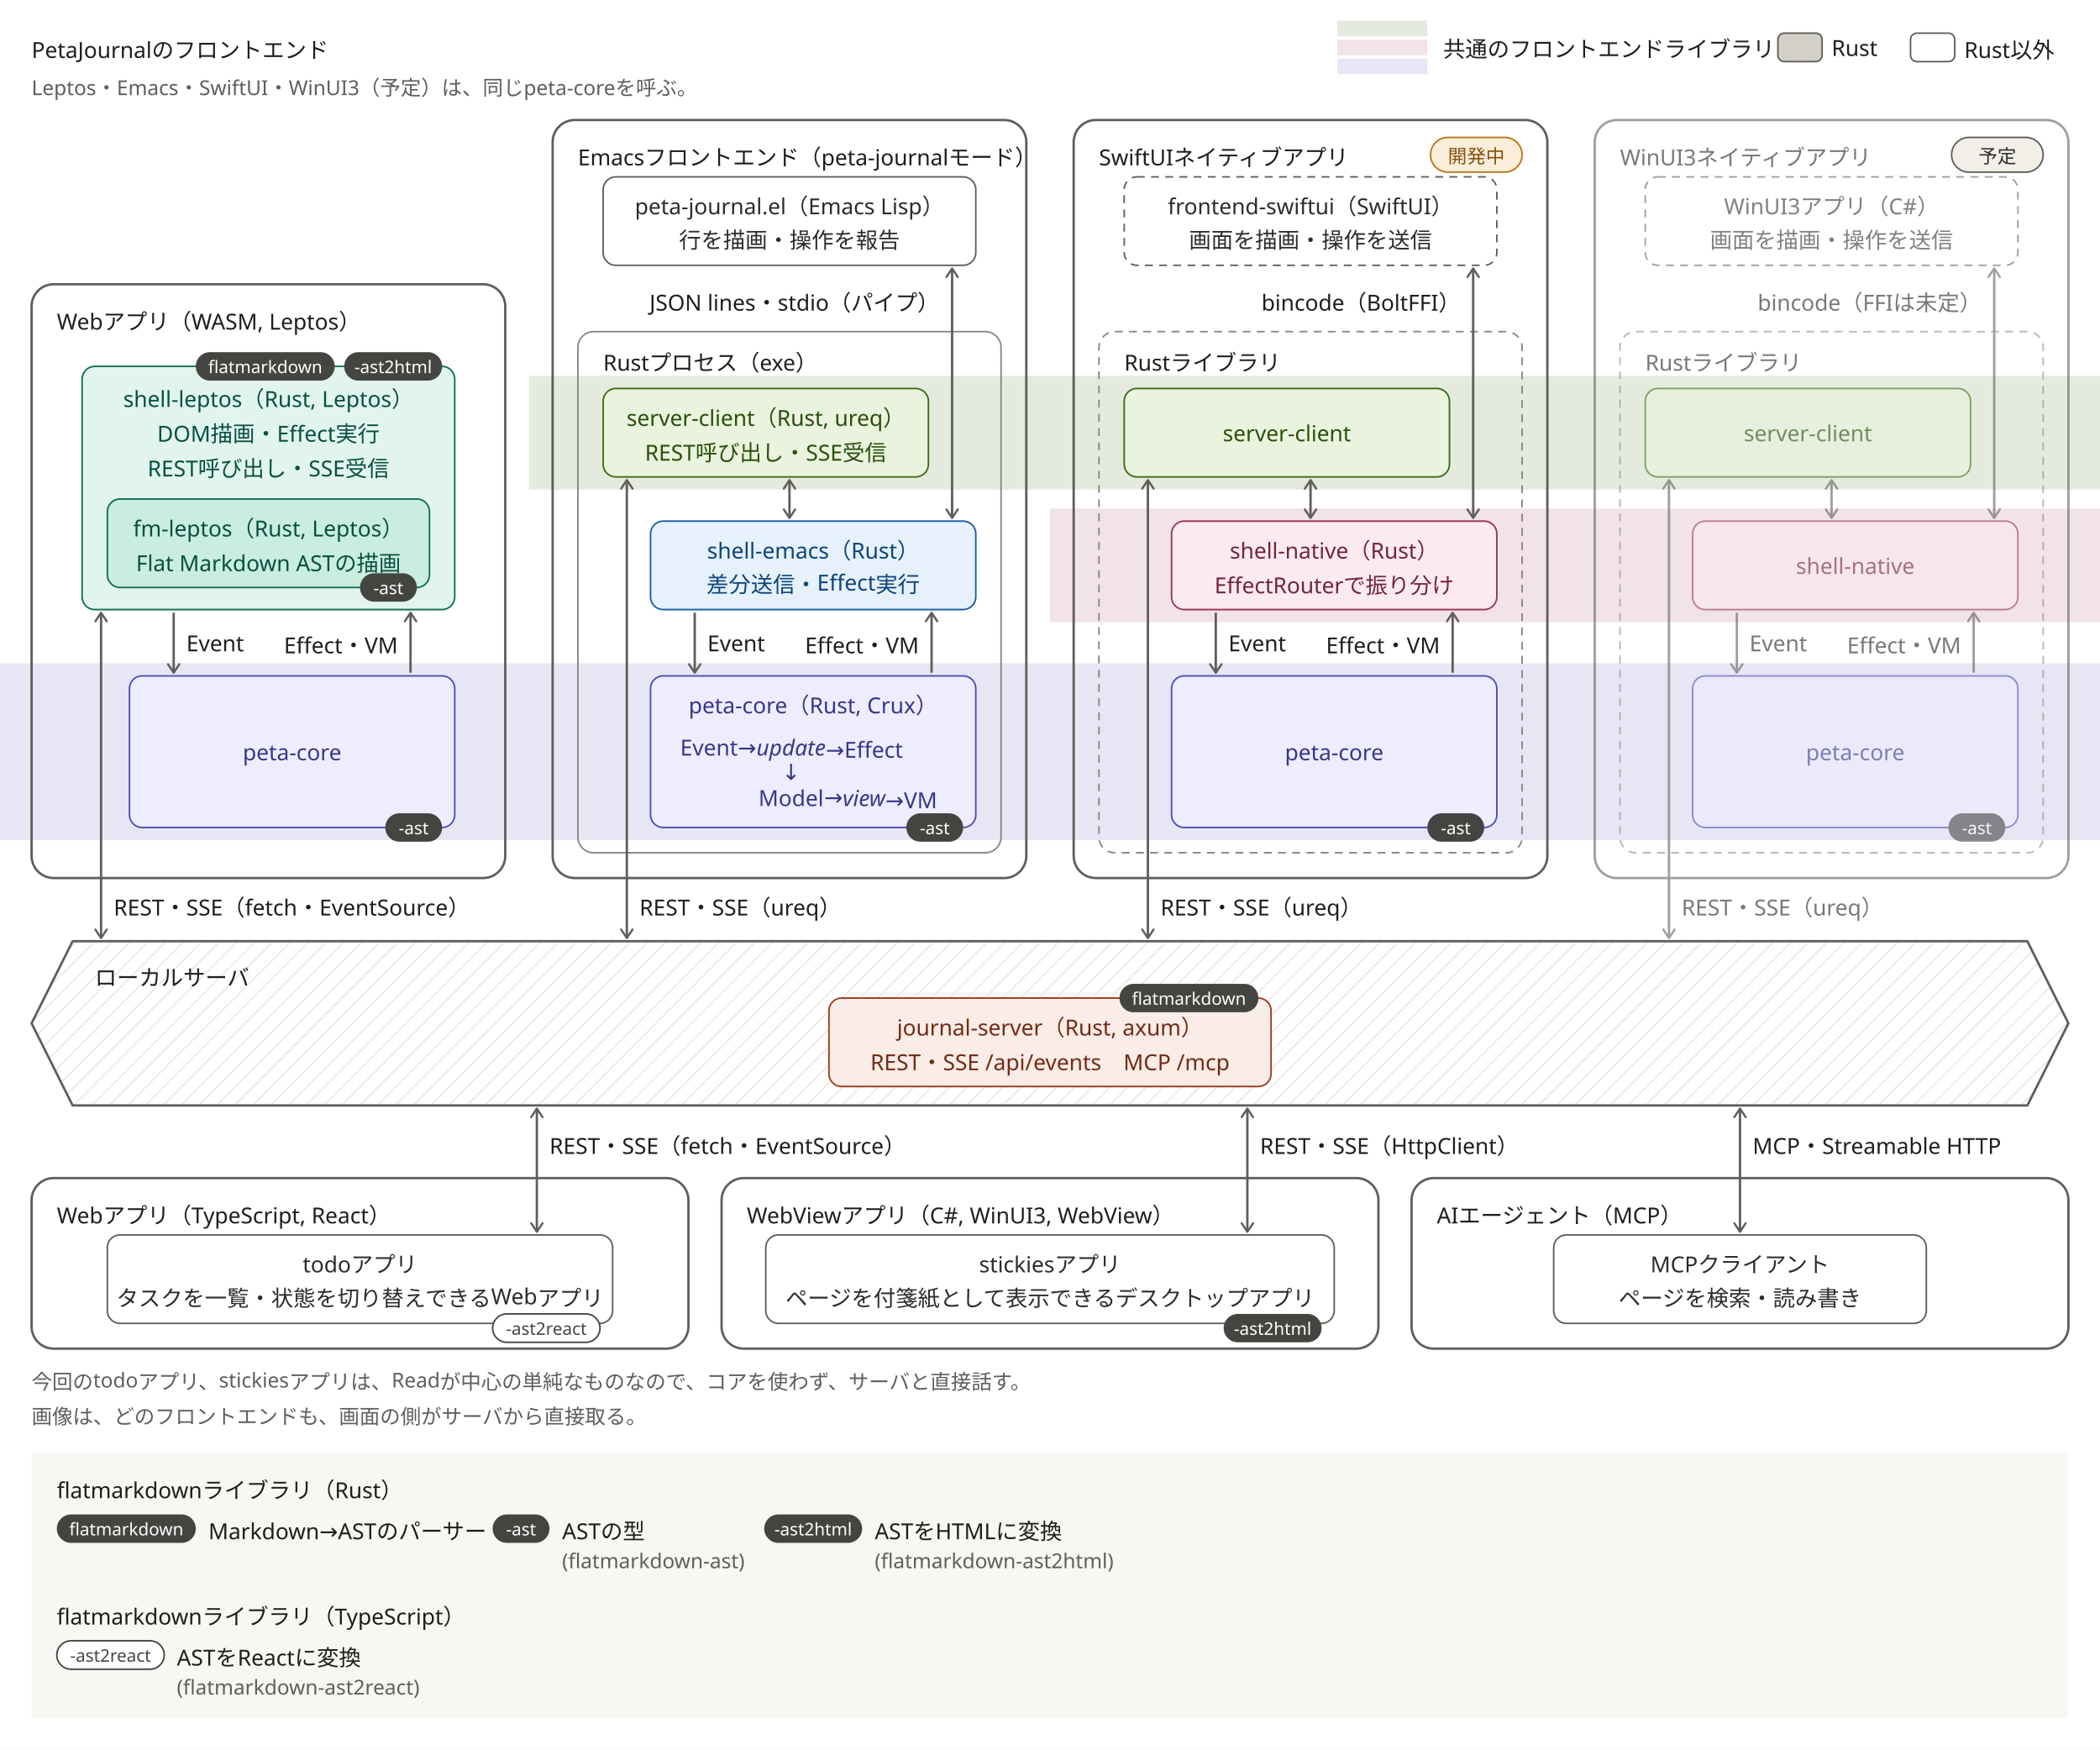
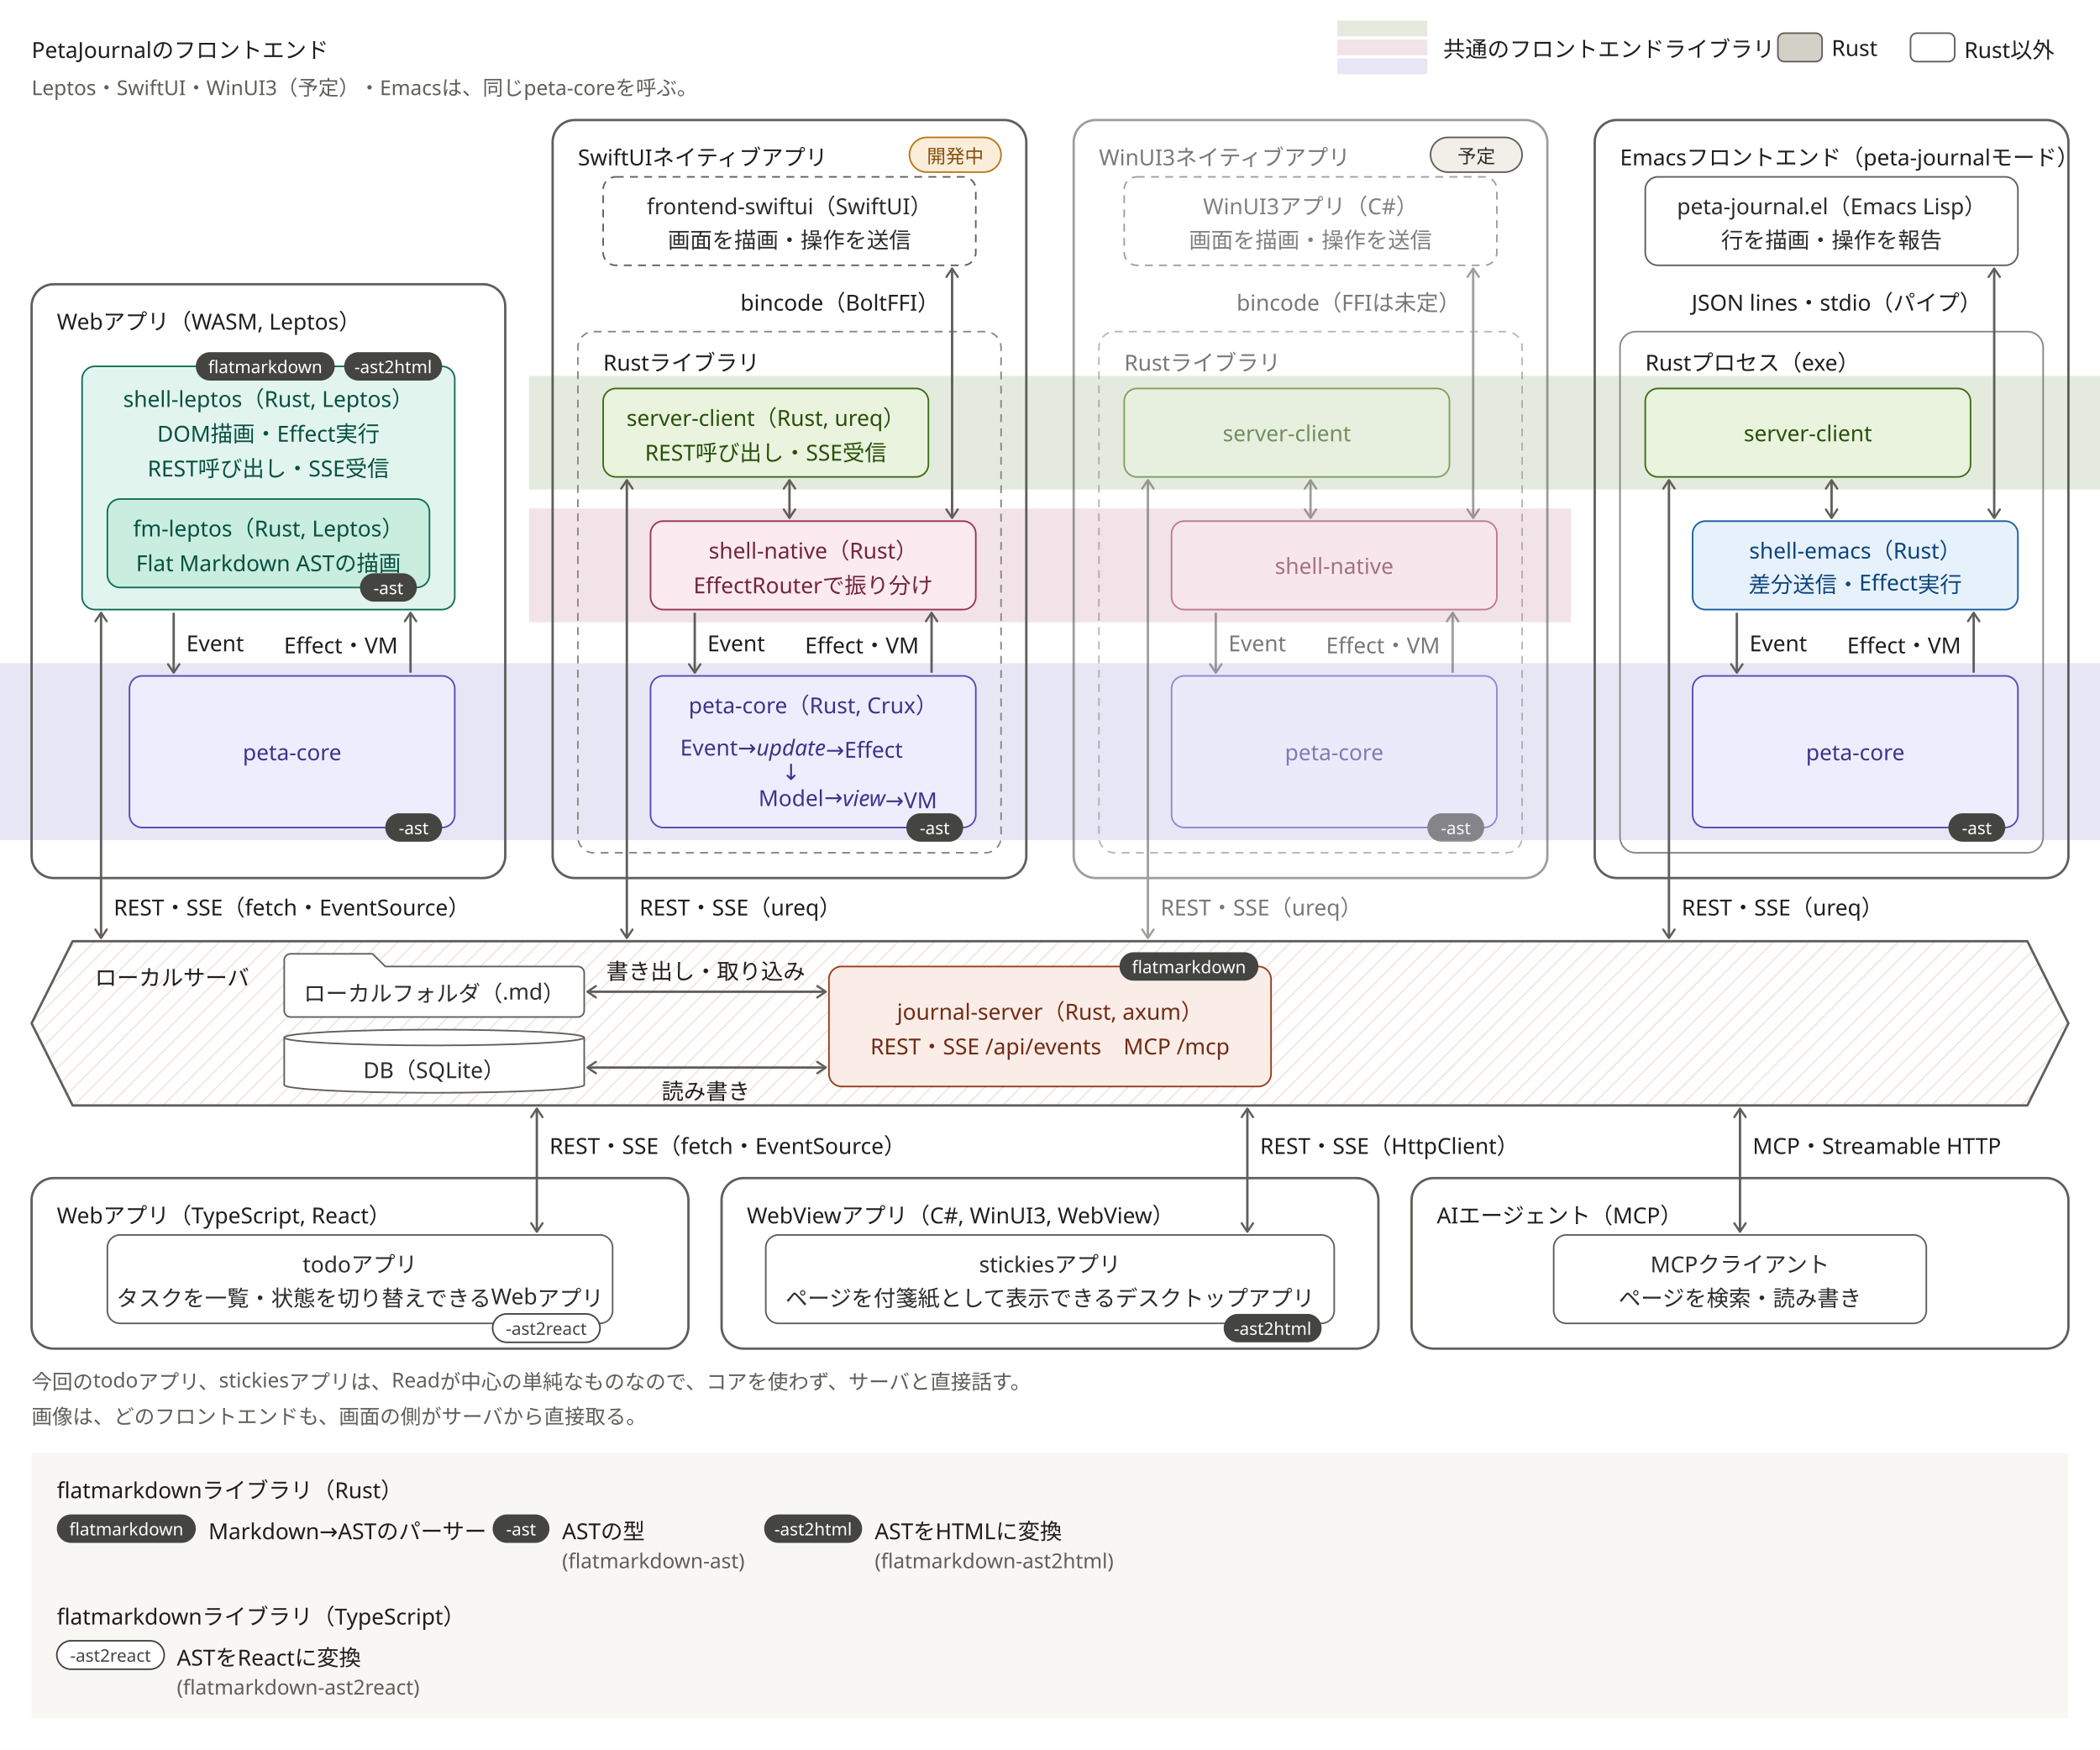
<svg xmlns="http://www.w3.org/2000/svg" width="1330" height="1108" viewBox="0 0 1330 1108" role="img">
  <defs>
    <marker id="arrow" viewBox="0 0 10 10" refX="8" refY="5" markerWidth="6" markerHeight="6" orient="auto-start-reverse">
      <path d="M2 1L8 5L2 9" fill="none" stroke="#5F5E5A" stroke-width="1.5" stroke-linecap="round" stroke-linejoin="round" />
    </marker>
    <pattern id="hatch" width="8" height="8" patternUnits="userSpaceOnUse" patternTransform="rotate(45)">
      <line x1="0" y1="0" x2="0" y2="8" stroke="#993C1D" stroke-width="1.5" stroke-opacity="0.16" />
    </pattern>
    <style>
text { font-family: "Hiragino Sans", "Yu Gothic UI", "Meiryo", "Noto Sans JP", sans-serif; font-size: 14px; fill: #1F1E1D; }
.th { font-weight: 500; }
.note { font-size: 13px; fill: #5F5E5A; }
.arr { stroke: #5F5E5A; stroke-width: 1.5; fill: none; }
.frame { fill: none; stroke: #5F5E5A; stroke-width: 1.5; }
.inner { fill: none; stroke: #888780; stroke-width: 1; stroke-dasharray: 5 4; }
.teal rect { fill: #E1F5EE; stroke: #0F6E56; stroke-width: 1; }
.teal text { fill: #085041; }
.purple rect { fill: #EEEDFE; stroke: #534AB7; stroke-width: 1; }
.purple text { fill: #3C3489; }
.coral rect { fill: #FAECE7; stroke: #993C1D; stroke-width: 1; }
.coral text { fill: #712B13; }
.gray rect { fill: #F1EFE8; stroke: #5F5E5A; stroke-width: 1; }
.gray text { fill: #2C2C2A; }
.blue rect { fill: #E6F1FB; stroke: #185FA5; stroke-width: 1; }
.blue text { fill: #0C447C; }
.pink rect { fill: #FBEAF0; stroke: #993556; stroke-width: 1; }
.pink text { fill: #72243E; }
.green rect { fill: #EAF3DE; stroke: #3B6D11; stroke-width: 1; }
.green text { fill: #27500A; }
.other rect { fill: #FFFFFF; }
+ .store path { fill: #FFFFFF; stroke: #5F5E5A; stroke-width: 1; stroke-linejoin: round; }
.chip rect { fill: #444441; stroke: none; }
.chip text { fill: #FFFFFF; font-size: 11px; font-weight: 500; }
.wip rect { stroke-dasharray: 5 4; }
.badge rect { fill: #FAEEDA; stroke: #BA7517; stroke-width: 1; }
.badge text { fill: #854F0B; font-size: 12px; font-weight: 500; }
</style>
  </defs>
  <rect x="0" y="0" width="1330" height="1108" fill="#FFFFFF" />
  <rect x="0" y="420" width="1330" height="112" fill="#534AB7" fill-opacity="0.14" />
  <rect x="335" y="238" width="995" height="72" fill="#3B6D11" fill-opacity="0.14" />
-   <rect x="665" y="322" width="665" height="72" fill="#993556" fill-opacity="0.14" />
+   <rect x="335" y="322" width="660" height="72" fill="#993556" fill-opacity="0.14" />
  <text class="th" x="20" y="30" dominant-baseline="central">PetaJournalのフロントエンド</text>
-   <text class="note" x="20" y="54" dominant-baseline="central">Leptos・Emacs・SwiftUI・WinUI3（予定）は、同じpeta-coreを呼ぶ。</text>
+   <text class="note" x="20" y="54" dominant-baseline="central">Leptos・SwiftUI・WinUI3（予定）・Emacsは、同じpeta-coreを呼ぶ。</text>
  <rect x="847" y="13" width="57" height="10" fill="#3B6D11" fill-opacity="0.14" />
  <rect x="847" y="25" width="57" height="10" fill="#993556" fill-opacity="0.14" />
  <rect x="847" y="37" width="57" height="10" fill="#534AB7" fill-opacity="0.14" />
  <text x="914" y="30" dominant-baseline="central">共通のフロントエンドライブラリ</text>
  <g class="gray">
    <rect x="1126" y="21" width="28" height="18" rx="4" style="fill:#D3D1C7" />
    <text x="1160" y="30" dominant-baseline="central" style="fill:#1F1E1D">Rust</text>
  </g>
  <g class="gray other">
    <rect x="1210" y="21" width="28" height="18" rx="4" />
    <text x="1244" y="30" dominant-baseline="central" style="fill:#1F1E1D">Rust以外</text>
  </g>
  <g transform="translate(0,56)">
    <rect class="frame" x="20" y="124" width="300" height="376" rx="14" />
    <text class="th" x="36" y="146" dominant-baseline="central">Webアプリ（WASM, Leptos）</text>
+     <rect class="frame" x="1010" y="20" width="300" height="480" rx="14" />
+     <text class="th" x="1026" y="42" dominant-baseline="central">Emacsフロントエンド（peta-journalモード）</text>
+     <rect class="inner" x="1026" y="154" width="268" height="330" rx="10" style="stroke-dasharray:none" />
+     <text x="1042" y="172" dominant-baseline="central">Rustプロセス（exe）</text>
    <rect class="frame" x="350" y="20" width="300" height="480" rx="14" />
-     <text class="th" x="366" y="42" dominant-baseline="central">Emacsフロントエンド（peta-journalモード）</text>
-     <rect class="inner" x="366" y="154" width="268" height="330" rx="10" style="stroke-dasharray:none" />
-     <text x="382" y="172" dominant-baseline="central">Rustプロセス（exe）</text>
-     <rect class="frame" x="680" y="20" width="300" height="480" rx="14" />
-     <text class="th" x="696" y="42" dominant-baseline="central">SwiftUIネイティブアプリ</text>
-     <rect class="inner" x="696" y="154" width="268" height="330" rx="10" />
-     <text x="712" y="172" dominant-baseline="central">Rustライブラリ</text>
+     <text class="th" x="366" y="42" dominant-baseline="central">SwiftUIネイティブアプリ</text>
+     <rect class="inner" x="366" y="154" width="268" height="330" rx="10" />
+     <text x="382" y="172" dominant-baseline="central">Rustライブラリ</text>
    <g class="teal">
      <rect x="52" y="176" width="236" height="154" rx="8" />
      <text class="th" x="170" y="195" text-anchor="middle" dominant-baseline="central">shell-leptos（Rust, Leptos）</text>
      <text x="170" y="217" text-anchor="middle" dominant-baseline="central">DOM描画・Effect実行</text>
      <text x="170" y="239" text-anchor="middle" dominant-baseline="central">REST呼び出し・SSE受信</text>
      <rect x="68" y="260" width="204" height="56" rx="8" style="fill:#C9EDDF" />
      <text class="th" x="170" y="277" text-anchor="middle" dominant-baseline="central">fm-leptos（Rust, Leptos）</text>
      <text x="170" y="299" text-anchor="middle" dominant-baseline="central">Flat Markdown ASTの描画</text>
    </g>
    <g class="purple">
      <rect x="82" y="372" width="206" height="96" rx="8" />
      <text class="th" x="185" y="420" text-anchor="middle" dominant-baseline="central">peta-core</text>
    </g>
    <g class="gray other">
-       <rect x="382" y="56" width="236" height="56" rx="8" />
-       <text class="th" x="500" y="73" text-anchor="middle" dominant-baseline="central">peta-journal.el（Emacs Lisp）</text>
-       <text x="500" y="95" text-anchor="middle" dominant-baseline="central">行を描画・操作を報告</text>
+       <rect x="1042" y="56" width="236" height="56" rx="8" />
+       <text class="th" x="1160" y="73" text-anchor="middle" dominant-baseline="central">peta-journal.el（Emacs Lisp）</text>
+       <text x="1160" y="95" text-anchor="middle" dominant-baseline="central">行を描画・操作を報告</text>
+     </g>
+     <g class="green">
+       <rect x="1042" y="190" width="206" height="56" rx="8" />
+       <text class="th" x="1145" y="218" text-anchor="middle" dominant-baseline="central">server-client</text>
+     </g>
+     <g class="blue">
+       <rect x="1072" y="274" width="206" height="56" rx="8" />
+       <text class="th" x="1175" y="291" text-anchor="middle" dominant-baseline="central">shell-emacs（Rust）</text>
+       <text x="1175" y="313" text-anchor="middle" dominant-baseline="central">差分送信・Effect実行</text>
+     </g>
+     <g class="purple">
+       <rect x="1072" y="372" width="206" height="96" rx="8" />
+       <text class="th" x="1175" y="420" text-anchor="middle" dominant-baseline="central">peta-core</text>
+     </g>
+     <g class="gray other">
+       <rect x="382" y="56" width="236" height="56" rx="8" style="stroke-dasharray:5 4" />
+       <text class="th" x="500" y="73" text-anchor="middle" dominant-baseline="central">frontend-swiftui（SwiftUI）</text>
+       <text x="500" y="95" text-anchor="middle" dominant-baseline="central">画面を描画・操作を送信</text>
+     </g>
+     <g class="badge">
+       <rect x="576" y="31" width="58" height="22" rx="11" />
+       <text x="605" y="42" text-anchor="middle" dominant-baseline="central">開発中</text>
    </g>
    <g class="green">
      <rect x="382" y="190" width="206" height="56" rx="8" />
      <text class="th" x="485" y="207" text-anchor="middle" dominant-baseline="central">server-client（Rust, ureq）</text>
      <text x="485" y="229" text-anchor="middle" dominant-baseline="central">REST呼び出し・SSE受信</text>
    </g>
-     <g class="blue">
+     <g class="pink">
      <rect x="412" y="274" width="206" height="56" rx="8" />
-       <text class="th" x="515" y="291" text-anchor="middle" dominant-baseline="central">shell-emacs（Rust）</text>
-       <text x="515" y="313" text-anchor="middle" dominant-baseline="central">差分送信・Effect実行</text>
+       <text class="th" x="515" y="291" text-anchor="middle" dominant-baseline="central">shell-native（Rust）</text>
+       <text x="515" y="313" text-anchor="middle" dominant-baseline="central">EffectRouterで振り分け</text>
    </g>
    <g class="purple">
      <rect x="412" y="372" width="206" height="96" rx="8" />
      <text class="th" x="515" y="389" text-anchor="middle" dominant-baseline="central">peta-core（Rust, Crux）</text>
      <text x="479" y="417" text-anchor="end" dominant-baseline="central">Event→</text>
      <text x="501" y="417" text-anchor="middle" dominant-baseline="central" font-style="italic">update</text>
      <text x="523" y="417" dominant-baseline="central">→Effect</text>
      <text x="501" y="433" text-anchor="middle" dominant-baseline="central">↓</text>
      <text x="501" y="449" text-anchor="middle" dominant-baseline="central">Model</text>
      <text x="522" y="449" dominant-baseline="central">→<tspan font-style="italic">view</tspan>→VM</text>
    </g>
-     <g class="gray other">
-       <rect x="712" y="56" width="236" height="56" rx="8" style="stroke-dasharray:5 4" />
-       <text class="th" x="830" y="73" text-anchor="middle" dominant-baseline="central">frontend-swiftui（SwiftUI）</text>
-       <text x="830" y="95" text-anchor="middle" dominant-baseline="central">画面を描画・操作を送信</text>
-     </g>
-     <g class="badge">
-       <rect x="906" y="31" width="58" height="22" rx="11" />
-       <text x="935" y="42" text-anchor="middle" dominant-baseline="central">開発中</text>
-     </g>
-     <g class="green">
-       <rect x="712" y="190" width="206" height="56" rx="8" />
-       <text class="th" x="815" y="218" text-anchor="middle" dominant-baseline="central">server-client</text>
-     </g>
-     <g class="pink">
-       <rect x="742" y="274" width="206" height="56" rx="8" />
-       <text class="th" x="845" y="291" text-anchor="middle" dominant-baseline="central">shell-native（Rust）</text>
-       <text x="845" y="313" text-anchor="middle" dominant-baseline="central">EffectRouterで振り分け</text>
-     </g>
-     <g class="purple">
-       <rect x="742" y="372" width="206" height="96" rx="8" />
-       <text class="th" x="845" y="420" text-anchor="middle" dominant-baseline="central">peta-core</text>
-     </g>
    <line class="arr" x1="110" y1="332" x2="110" y2="370" marker-end="url(#arrow)" />
    <text x="118" y="351" dominant-baseline="central">Event</text>
    <line class="arr" x1="260" y1="370" x2="260" y2="332" marker-end="url(#arrow)" />
    <text x="252" y="351" text-anchor="end" dominant-baseline="central">Effect・VM</text>
+     <line class="arr" x1="1160" y1="248" x2="1160" y2="272" marker-start="url(#arrow)" marker-end="url(#arrow)" />
+     <line class="arr" x1="1100" y1="332" x2="1100" y2="370" marker-end="url(#arrow)" />
+     <text x="1108" y="351" dominant-baseline="central">Event</text>
+     <line class="arr" x1="1250" y1="370" x2="1250" y2="332" marker-end="url(#arrow)" />
+     <text x="1242" y="351" text-anchor="end" dominant-baseline="central">Effect・VM</text>
    <line class="arr" x1="500" y1="248" x2="500" y2="272" marker-start="url(#arrow)" marker-end="url(#arrow)" />
    <line class="arr" x1="440" y1="332" x2="440" y2="370" marker-end="url(#arrow)" />
    <text x="448" y="351" dominant-baseline="central">Event</text>
    <line class="arr" x1="590" y1="370" x2="590" y2="332" marker-end="url(#arrow)" />
    <text x="582" y="351" text-anchor="end" dominant-baseline="central">Effect・VM</text>
-     <line class="arr" x1="830" y1="248" x2="830" y2="272" marker-start="url(#arrow)" marker-end="url(#arrow)" />
-     <line class="arr" x1="770" y1="332" x2="770" y2="370" marker-end="url(#arrow)" />
-     <text x="778" y="351" dominant-baseline="central">Event</text>
-     <line class="arr" x1="920" y1="370" x2="920" y2="332" marker-end="url(#arrow)" />
-     <text x="912" y="351" text-anchor="end" dominant-baseline="central">Effect・VM</text>
+     <line class="arr" x1="1263" y1="114" x2="1263" y2="272" marker-start="url(#arrow)" marker-end="url(#arrow)" />
+     <text x="1255" y="134" text-anchor="end" dominant-baseline="central">JSON lines・stdio（パイプ）</text>
    <line class="arr" x1="603" y1="114" x2="603" y2="272" marker-start="url(#arrow)" marker-end="url(#arrow)" />
-     <text x="595" y="134" text-anchor="end" dominant-baseline="central">JSON lines・stdio（パイプ）</text>
-     <line class="arr" x1="933" y1="114" x2="933" y2="272" marker-start="url(#arrow)" marker-end="url(#arrow)" />
-     <text x="925" y="134" text-anchor="end" dominant-baseline="central">bincode（BoltFFI）</text>
+     <text x="595" y="134" text-anchor="end" dominant-baseline="central">bincode（BoltFFI）</text>
    <line class="arr" x1="64" y1="332" x2="64" y2="538" marker-start="url(#arrow)" marker-end="url(#arrow)" />
    <text x="72" y="517" dominant-baseline="central">REST・SSE（fetch・EventSource）</text>
+     <line class="arr" x1="1057" y1="248" x2="1057" y2="538" marker-start="url(#arrow)" marker-end="url(#arrow)" />
+     <text x="1065" y="517" dominant-baseline="central">REST・SSE（ureq）</text>
    <line class="arr" x1="397" y1="248" x2="397" y2="538" marker-start="url(#arrow)" marker-end="url(#arrow)" />
    <text x="405" y="517" dominant-baseline="central">REST・SSE（ureq）</text>
-     <line class="arr" x1="727" y1="248" x2="727" y2="538" marker-start="url(#arrow)" marker-end="url(#arrow)" />
-     <text x="735" y="517" dominant-baseline="central">REST・SSE（ureq）</text>
    <g opacity="0.6">
-       <rect class="frame" x="1010" y="20" width="300" height="480" rx="14" />
-       <text class="th" x="1026" y="42" dominant-baseline="central">WinUI3ネイティブアプリ</text>
-       <rect class="inner" x="1026" y="154" width="268" height="330" rx="10" />
-       <text x="1042" y="172" dominant-baseline="central">Rustライブラリ</text>
+       <rect class="frame" x="680" y="20" width="300" height="480" rx="14" />
+       <text class="th" x="696" y="42" dominant-baseline="central">WinUI3ネイティブアプリ</text>
+       <rect class="inner" x="696" y="154" width="268" height="330" rx="10" />
+       <text x="712" y="172" dominant-baseline="central">Rustライブラリ</text>
      <g class="gray other">
-         <rect x="1042" y="56" width="236" height="56" rx="8" style="stroke-dasharray:5 4" />
-         <text class="th" x="1160" y="73" text-anchor="middle" dominant-baseline="central">WinUI3アプリ（C#）</text>
-         <text x="1160" y="95" text-anchor="middle" dominant-baseline="central">画面を描画・操作を送信</text>
+         <rect x="712" y="56" width="236" height="56" rx="8" style="stroke-dasharray:5 4" />
+         <text class="th" x="830" y="73" text-anchor="middle" dominant-baseline="central">WinUI3アプリ（C#）</text>
+         <text x="830" y="95" text-anchor="middle" dominant-baseline="central">画面を描画・操作を送信</text>
      </g>
      <g class="green">
-         <rect x="1042" y="190" width="206" height="56" rx="8" />
-         <text class="th" x="1145" y="218" text-anchor="middle" dominant-baseline="central">server-client</text>
+         <rect x="712" y="190" width="206" height="56" rx="8" />
+         <text class="th" x="815" y="218" text-anchor="middle" dominant-baseline="central">server-client</text>
      </g>
      <g class="pink">
-         <rect x="1072" y="274" width="206" height="56" rx="8" />
-         <text class="th" x="1175" y="302" text-anchor="middle" dominant-baseline="central">shell-native</text>
+         <rect x="742" y="274" width="206" height="56" rx="8" />
+         <text class="th" x="845" y="302" text-anchor="middle" dominant-baseline="central">shell-native</text>
      </g>
      <g class="purple">
-         <rect x="1072" y="372" width="206" height="96" rx="8" />
-         <text class="th" x="1175" y="420" text-anchor="middle" dominant-baseline="central">peta-core</text>
-       </g>
-       <line class="arr" x1="1160" y1="248" x2="1160" y2="272" marker-start="url(#arrow)" marker-end="url(#arrow)" />
-       <line class="arr" x1="1100" y1="332" x2="1100" y2="370" marker-end="url(#arrow)" />
-       <text x="1108" y="351" dominant-baseline="central">Event</text>
-       <line class="arr" x1="1250" y1="370" x2="1250" y2="332" marker-end="url(#arrow)" />
-       <text x="1242" y="351" text-anchor="end" dominant-baseline="central">Effect・VM</text>
-       <line class="arr" x1="1263" y1="114" x2="1263" y2="272" marker-start="url(#arrow)" marker-end="url(#arrow)" />
-       <text x="1255" y="134" text-anchor="end" dominant-baseline="central">bincode（FFIは未定）</text>
-       <line class="arr" x1="1057" y1="248" x2="1057" y2="538" marker-start="url(#arrow)" marker-end="url(#arrow)" />
-       <text x="1065" y="517" dominant-baseline="central">REST・SSE（ureq）</text>
+         <rect x="742" y="372" width="206" height="96" rx="8" />
+         <text class="th" x="845" y="420" text-anchor="middle" dominant-baseline="central">peta-core</text>
+       </g>
+       <line class="arr" x1="830" y1="248" x2="830" y2="272" marker-start="url(#arrow)" marker-end="url(#arrow)" />
+       <line class="arr" x1="770" y1="332" x2="770" y2="370" marker-end="url(#arrow)" />
+       <text x="778" y="351" dominant-baseline="central">Event</text>
+       <line class="arr" x1="920" y1="370" x2="920" y2="332" marker-end="url(#arrow)" />
+       <text x="912" y="351" text-anchor="end" dominant-baseline="central">Effect・VM</text>
+       <line class="arr" x1="933" y1="114" x2="933" y2="272" marker-start="url(#arrow)" marker-end="url(#arrow)" />
+       <text x="925" y="134" text-anchor="end" dominant-baseline="central">bincode（FFIは未定）</text>
+       <line class="arr" x1="727" y1="248" x2="727" y2="538" marker-start="url(#arrow)" marker-end="url(#arrow)" />
+       <text x="735" y="517" dominant-baseline="central">REST・SSE（ureq）</text>
      <g class="chip">
-         <rect x="1234" y="459" width="36" height="18" rx="9" />
-         <text x="1252" y="468" text-anchor="middle" dominant-baseline="central">-ast</text>
+         <rect x="904" y="459" width="36" height="18" rx="9" />
+         <text x="922" y="468" text-anchor="middle" dominant-baseline="central">-ast</text>
      </g>
    </g>
    <g class="badge">
-       <rect x="1236" y="31" width="58" height="22" rx="11" style="fill:#F1EFE8;stroke:#5F5E5A" />
-       <text x="1265" y="42" text-anchor="middle" dominant-baseline="central" style="fill:#2C2C2A">予定</text>
+       <rect x="906" y="31" width="58" height="22" rx="11" style="fill:#F1EFE8;stroke:#5F5E5A" />
+       <text x="935" y="42" text-anchor="middle" dominant-baseline="central" style="fill:#2C2C2A">予定</text>
    </g>
    <polygon class="frame" points="20,592 46,540 1284,540 1310,592 1284,644 46,644" stroke-linejoin="round" style="fill:url(#hatch)" />
    <text class="th" x="60" y="562" dominant-baseline="central">ローカルサーバ</text>
    <g class="coral">
-       <rect x="525" y="576" width="280" height="56" rx="8" />
-       <text class="th" x="665" y="593" text-anchor="middle" dominant-baseline="central">journal-server（Rust, axum）</text>
-       <text x="665" y="615" text-anchor="middle" dominant-baseline="central">REST・SSE /api/events　MCP /mcp</text>
-     </g>
+       <rect x="525" y="556" width="280" height="76" rx="8" />
+       <text class="th" x="665" y="583" text-anchor="middle" dominant-baseline="central">journal-server（Rust, axum）</text>
+       <text x="665" y="605" text-anchor="middle" dominant-baseline="central">REST・SSE /api/events　MCP /mcp</text>
+     </g>
+     <g class="gray store">
+       <path d="M184 548H236L244 556H366a4 4 0 0 1 4 4V584a4 4 0 0 1 -4 4H184a4 4 0 0 1 -4 -4V552a4 4 0 0 1 4 -4Z" />
+       <text class="th" x="275" y="572" text-anchor="middle" dominant-baseline="central">ローカルフォルダ（.md）</text>
+       <path d="M180 601a95 5 0 0 1 190 0V631a95 5 0 0 1 -190 0Z" />
+       <path d="M180 601a95 5 0 0 0 190 0" style="fill:none" />
+       <text class="th" x="275" y="620" text-anchor="middle" dominant-baseline="central">DB（SQLite）</text>
+     </g>
+     <line class="arr" x1="372" y1="572" x2="523" y2="572" marker-start="url(#arrow)" marker-end="url(#arrow)" />
+     <text x="447" y="558" text-anchor="middle" dominant-baseline="central">書き出し・取り込み</text>
+     <line class="arr" x1="372" y1="620" x2="523" y2="620" marker-start="url(#arrow)" marker-end="url(#arrow)" />
+     <text x="447" y="634" text-anchor="middle" dominant-baseline="central">読み書き</text>
    <g class="chip">
      <rect x="124" y="167" width="88" height="18" rx="9" />
      <text x="168" y="176" text-anchor="middle" dominant-baseline="central">flatmarkdown</text>
      <rect x="218" y="167" width="62" height="18" rx="9" />
      <text x="249" y="176" text-anchor="middle" dominant-baseline="central">-ast2html</text>
      <rect x="228" y="307" width="36" height="18" rx="9" />
      <text x="246" y="316" text-anchor="middle" dominant-baseline="central">-ast</text>
      <rect x="244" y="459" width="36" height="18" rx="9" />
      <text x="262" y="468" text-anchor="middle" dominant-baseline="central">-ast</text>
      <rect x="574" y="459" width="36" height="18" rx="9" />
      <text x="592" y="468" text-anchor="middle" dominant-baseline="central">-ast</text>
-       <rect x="904" y="459" width="36" height="18" rx="9" />
-       <text x="922" y="468" text-anchor="middle" dominant-baseline="central">-ast</text>
-       <rect x="709" y="567" width="88" height="18" rx="9" />
-       <text x="753" y="576" text-anchor="middle" dominant-baseline="central">flatmarkdown</text>
+       <rect x="1234" y="459" width="36" height="18" rx="9" />
+       <text x="1252" y="468" text-anchor="middle" dominant-baseline="central">-ast</text>
+       <rect x="709" y="547" width="88" height="18" rx="9" />
+       <text x="753" y="556" text-anchor="middle" dominant-baseline="central">flatmarkdown</text>
    </g>
    <rect class="frame" x="20" y="690" width="416" height="108" rx="14" />
    <text class="th" x="36" y="712" dominant-baseline="central">Webアプリ（TypeScript, React）</text>
    <g class="gray other">
      <rect x="68" y="726" width="320" height="56" rx="8" />
      <text class="th" x="228" y="743" text-anchor="middle" dominant-baseline="central">todoアプリ</text>
      <text x="228" y="765" text-anchor="middle" dominant-baseline="central">タスクを一覧・状態を切り替えできるWebアプリ</text>
    </g>
    <line class="arr" x1="340" y1="646" x2="340" y2="724" marker-start="url(#arrow)" marker-end="url(#arrow)" />
    <text x="348" y="668" dominant-baseline="central">REST・SSE（fetch・EventSource）</text>
    <rect class="frame" x="457" y="690" width="416" height="108" rx="14" />
    <text class="th" x="473" y="712" dominant-baseline="central">WebViewアプリ（C#, WinUI3, WebView）</text>
    <g class="gray other">
      <rect x="485" y="726" width="360" height="56" rx="8" />
      <text class="th" x="665" y="743" text-anchor="middle" dominant-baseline="central">stickiesアプリ</text>
      <text x="665" y="765" text-anchor="middle" dominant-baseline="central">ページを付箋紙として表示できるデスクトップアプリ</text>
    </g>
    <line class="arr" x1="790" y1="646" x2="790" y2="724" marker-start="url(#arrow)" marker-end="url(#arrow)" />
    <text x="798" y="668" dominant-baseline="central">REST・SSE（HttpClient）</text>
    <rect class="frame" x="894" y="690" width="416" height="108" rx="14" />
    <text class="th" x="910" y="712" dominant-baseline="central">AIエージェント（MCP）</text>
    <g class="gray other">
      <rect x="984" y="726" width="236" height="56" rx="8" />
      <text class="th" x="1102" y="743" text-anchor="middle" dominant-baseline="central">MCPクライアント</text>
      <text x="1102" y="765" text-anchor="middle" dominant-baseline="central">ページを検索・読み書き</text>
    </g>
    <line class="arr" x1="1102" y1="646" x2="1102" y2="724" marker-start="url(#arrow)" marker-end="url(#arrow)" />
    <text x="1110" y="668" dominant-baseline="central">MCP・Streamable HTTP</text>
    <g class="chip">
      <rect x="312" y="776" width="68" height="18" rx="9" style="fill:#FFFFFF;stroke:#444441;stroke-width:1" />
      <text x="346" y="785" text-anchor="middle" dominant-baseline="central" style="fill:#444441">-ast2react</text>
      <rect x="775" y="776" width="62" height="18" rx="9" />
      <text x="806" y="785" text-anchor="middle" dominant-baseline="central">-ast2html</text>
    </g>
    <text class="note" x="20" y="818" dominant-baseline="central">今回のtodoアプリ、stickiesアプリは、Readが中心の単純なものなので、コアを使わず、サーバと直接話す。</text>
    <text class="note" x="20" y="840" dominant-baseline="central">画像は、どのフロントエンドも、画面の側がサーバから直接取る。</text>
    <g transform="translate(0,244)">
      <rect x="20" y="620" width="1290" height="168" fill="#F8F7F3" />
      <text class="th" x="36" y="642" dominant-baseline="central">flatmarkdownライブラリ（Rust）</text>
      <g class="chip">
        <rect x="36" y="659" width="88" height="18" rx="9" />
        <text x="80" y="668" text-anchor="middle" dominant-baseline="central">flatmarkdown</text>
        <rect x="312" y="659" width="36" height="18" rx="9" />
        <text x="330" y="668" text-anchor="middle" dominant-baseline="central">-ast</text>
        <rect x="484" y="659" width="62" height="18" rx="9" />
        <text x="515" y="668" text-anchor="middle" dominant-baseline="central">-ast2html</text>
      </g>
      <text x="132" y="668" dominant-baseline="central">Markdown→ASTのパーサー</text>
      <text x="356" y="668" dominant-baseline="central">ASTの型</text>
      <text class="note" x="356" y="688" dominant-baseline="central">(flatmarkdown-ast)</text>
      <text x="554" y="668" dominant-baseline="central">ASTをHTMLに変換</text>
      <text class="note" x="554" y="688" dominant-baseline="central">(flatmarkdown-ast2html)</text>
      <g class="chip">
        <rect x="36" y="739" width="68" height="18" rx="9" style="fill:#FFFFFF;stroke:#444441;stroke-width:1" />
        <text x="70" y="748" text-anchor="middle" dominant-baseline="central" style="fill:#444441">-ast2react</text>
      </g>
      <text class="th" x="36" y="722" dominant-baseline="central">flatmarkdownライブラリ（TypeScript）</text>
      <text x="112" y="748" dominant-baseline="central">ASTをReactに変換</text>
      <text class="note" x="112" y="768" dominant-baseline="central">(flatmarkdown-ast2react)</text>
    </g>
  </g>
</svg>
